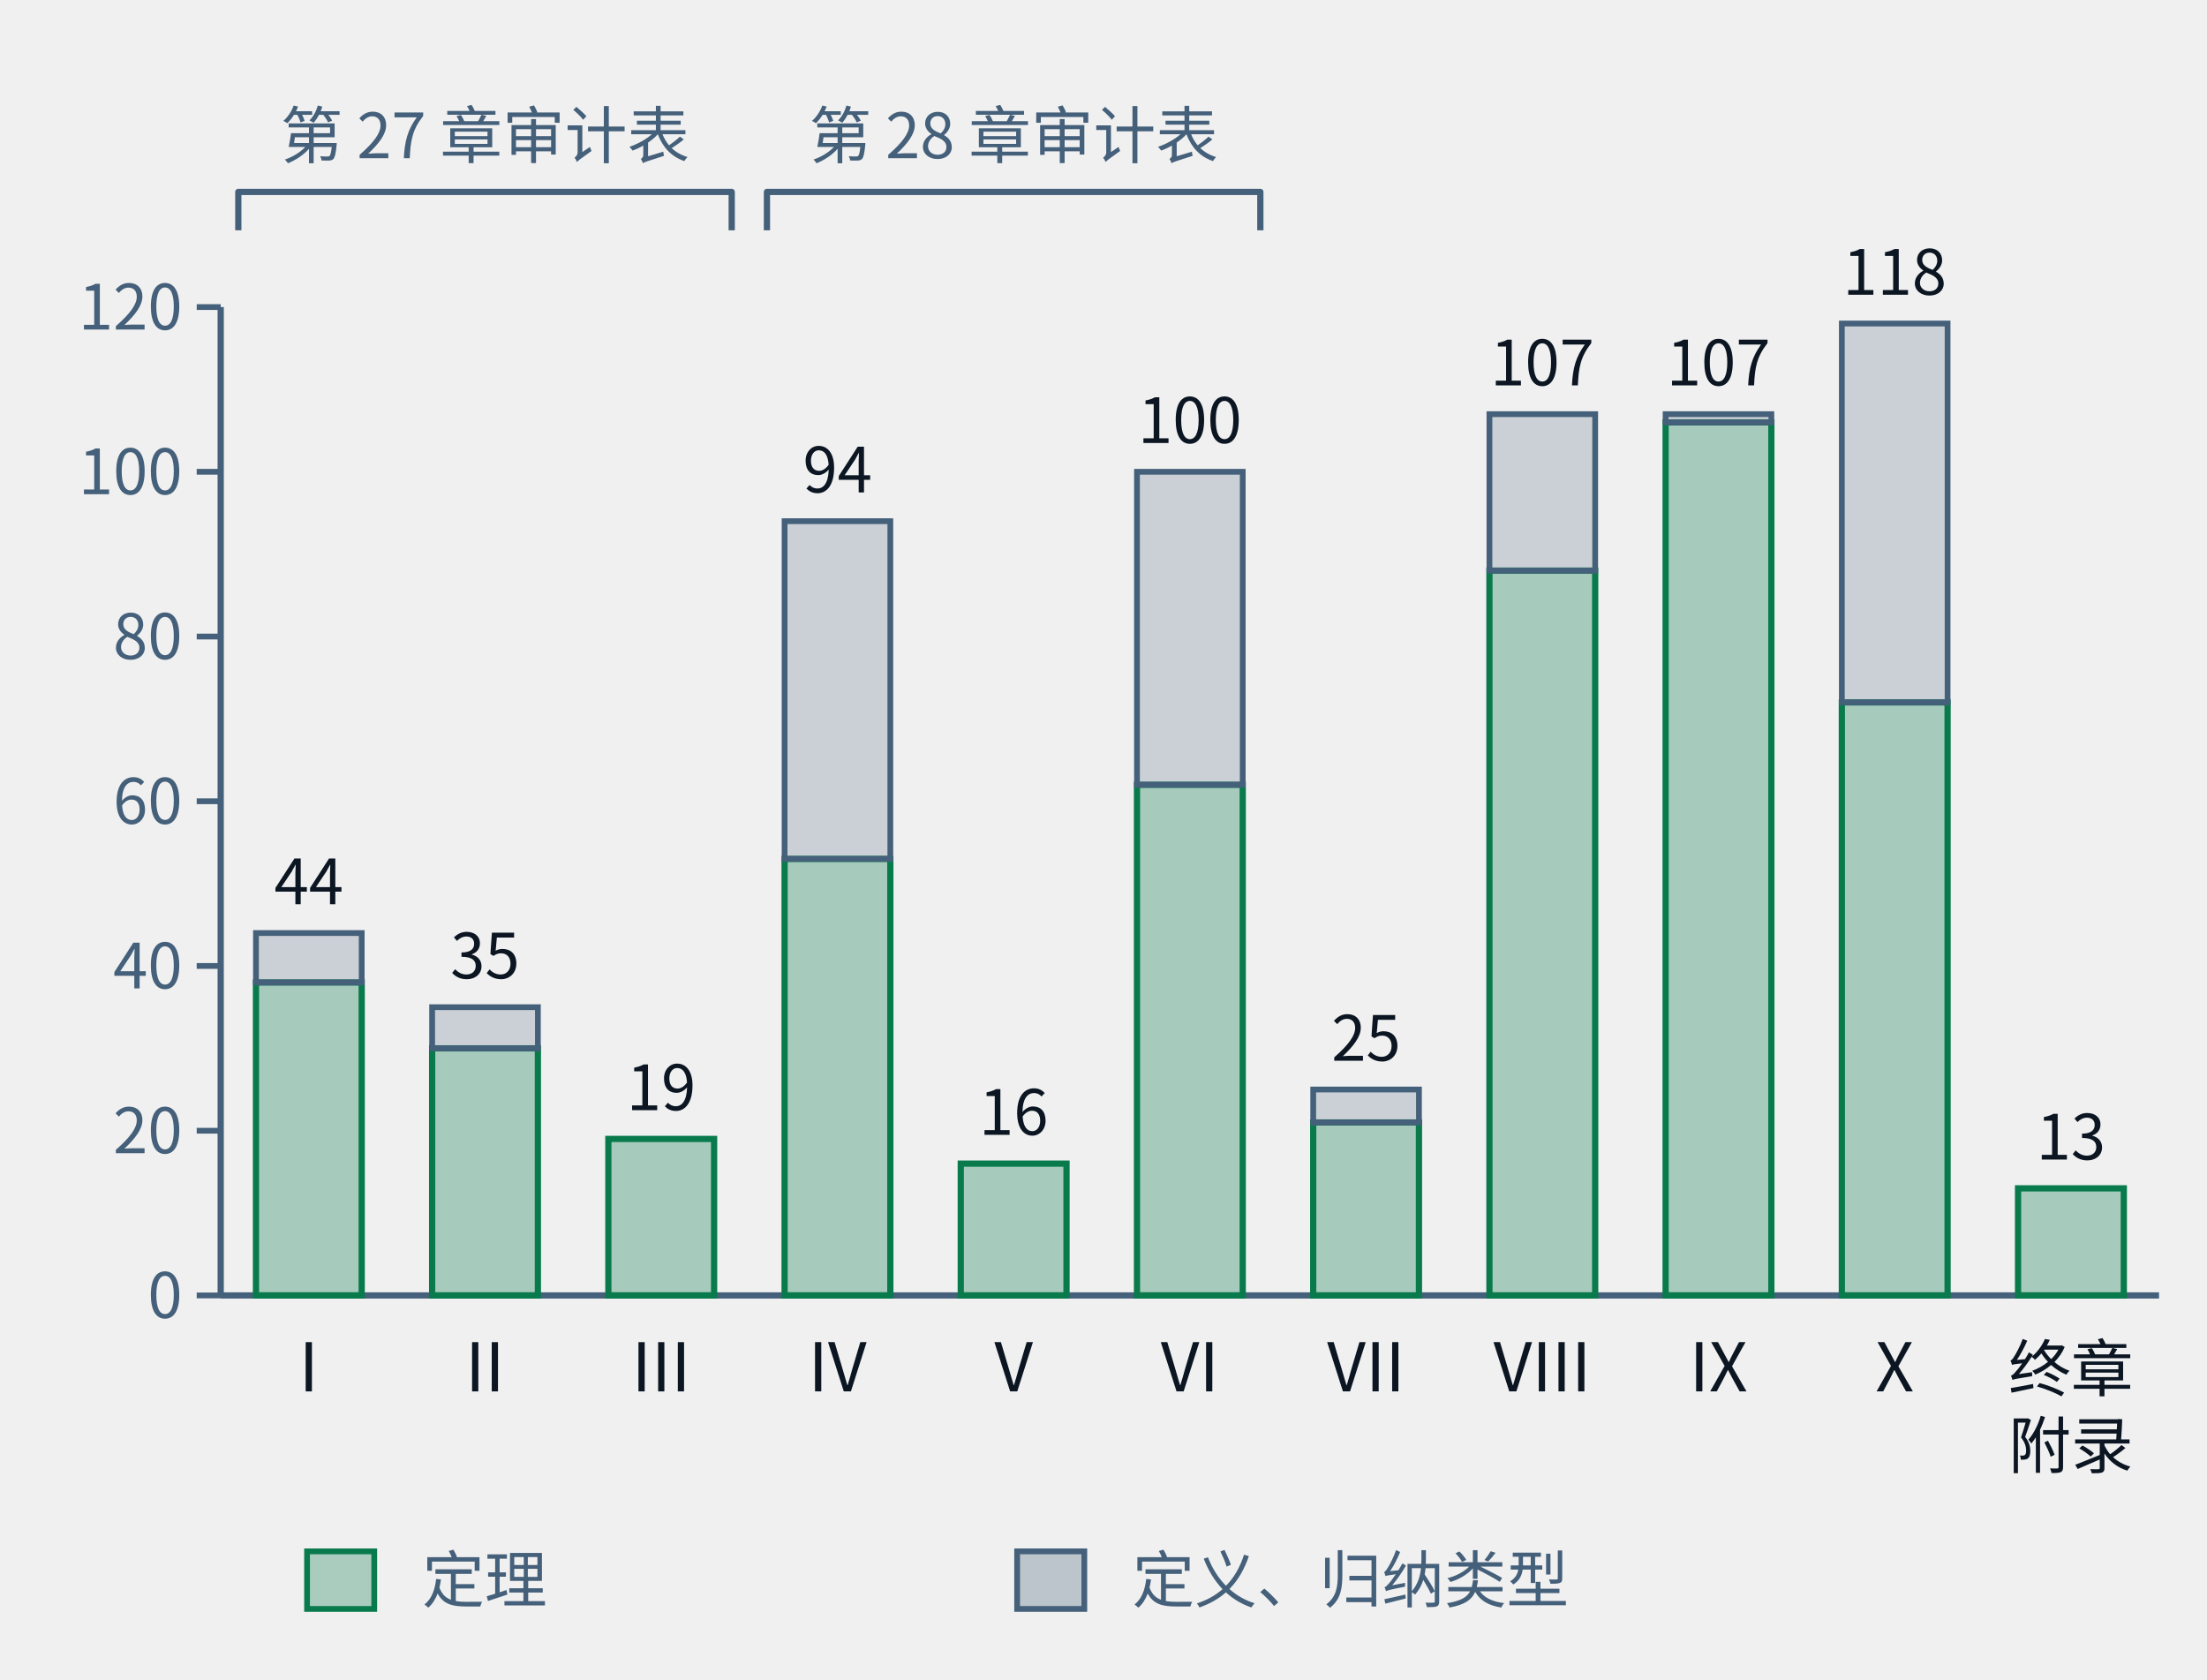
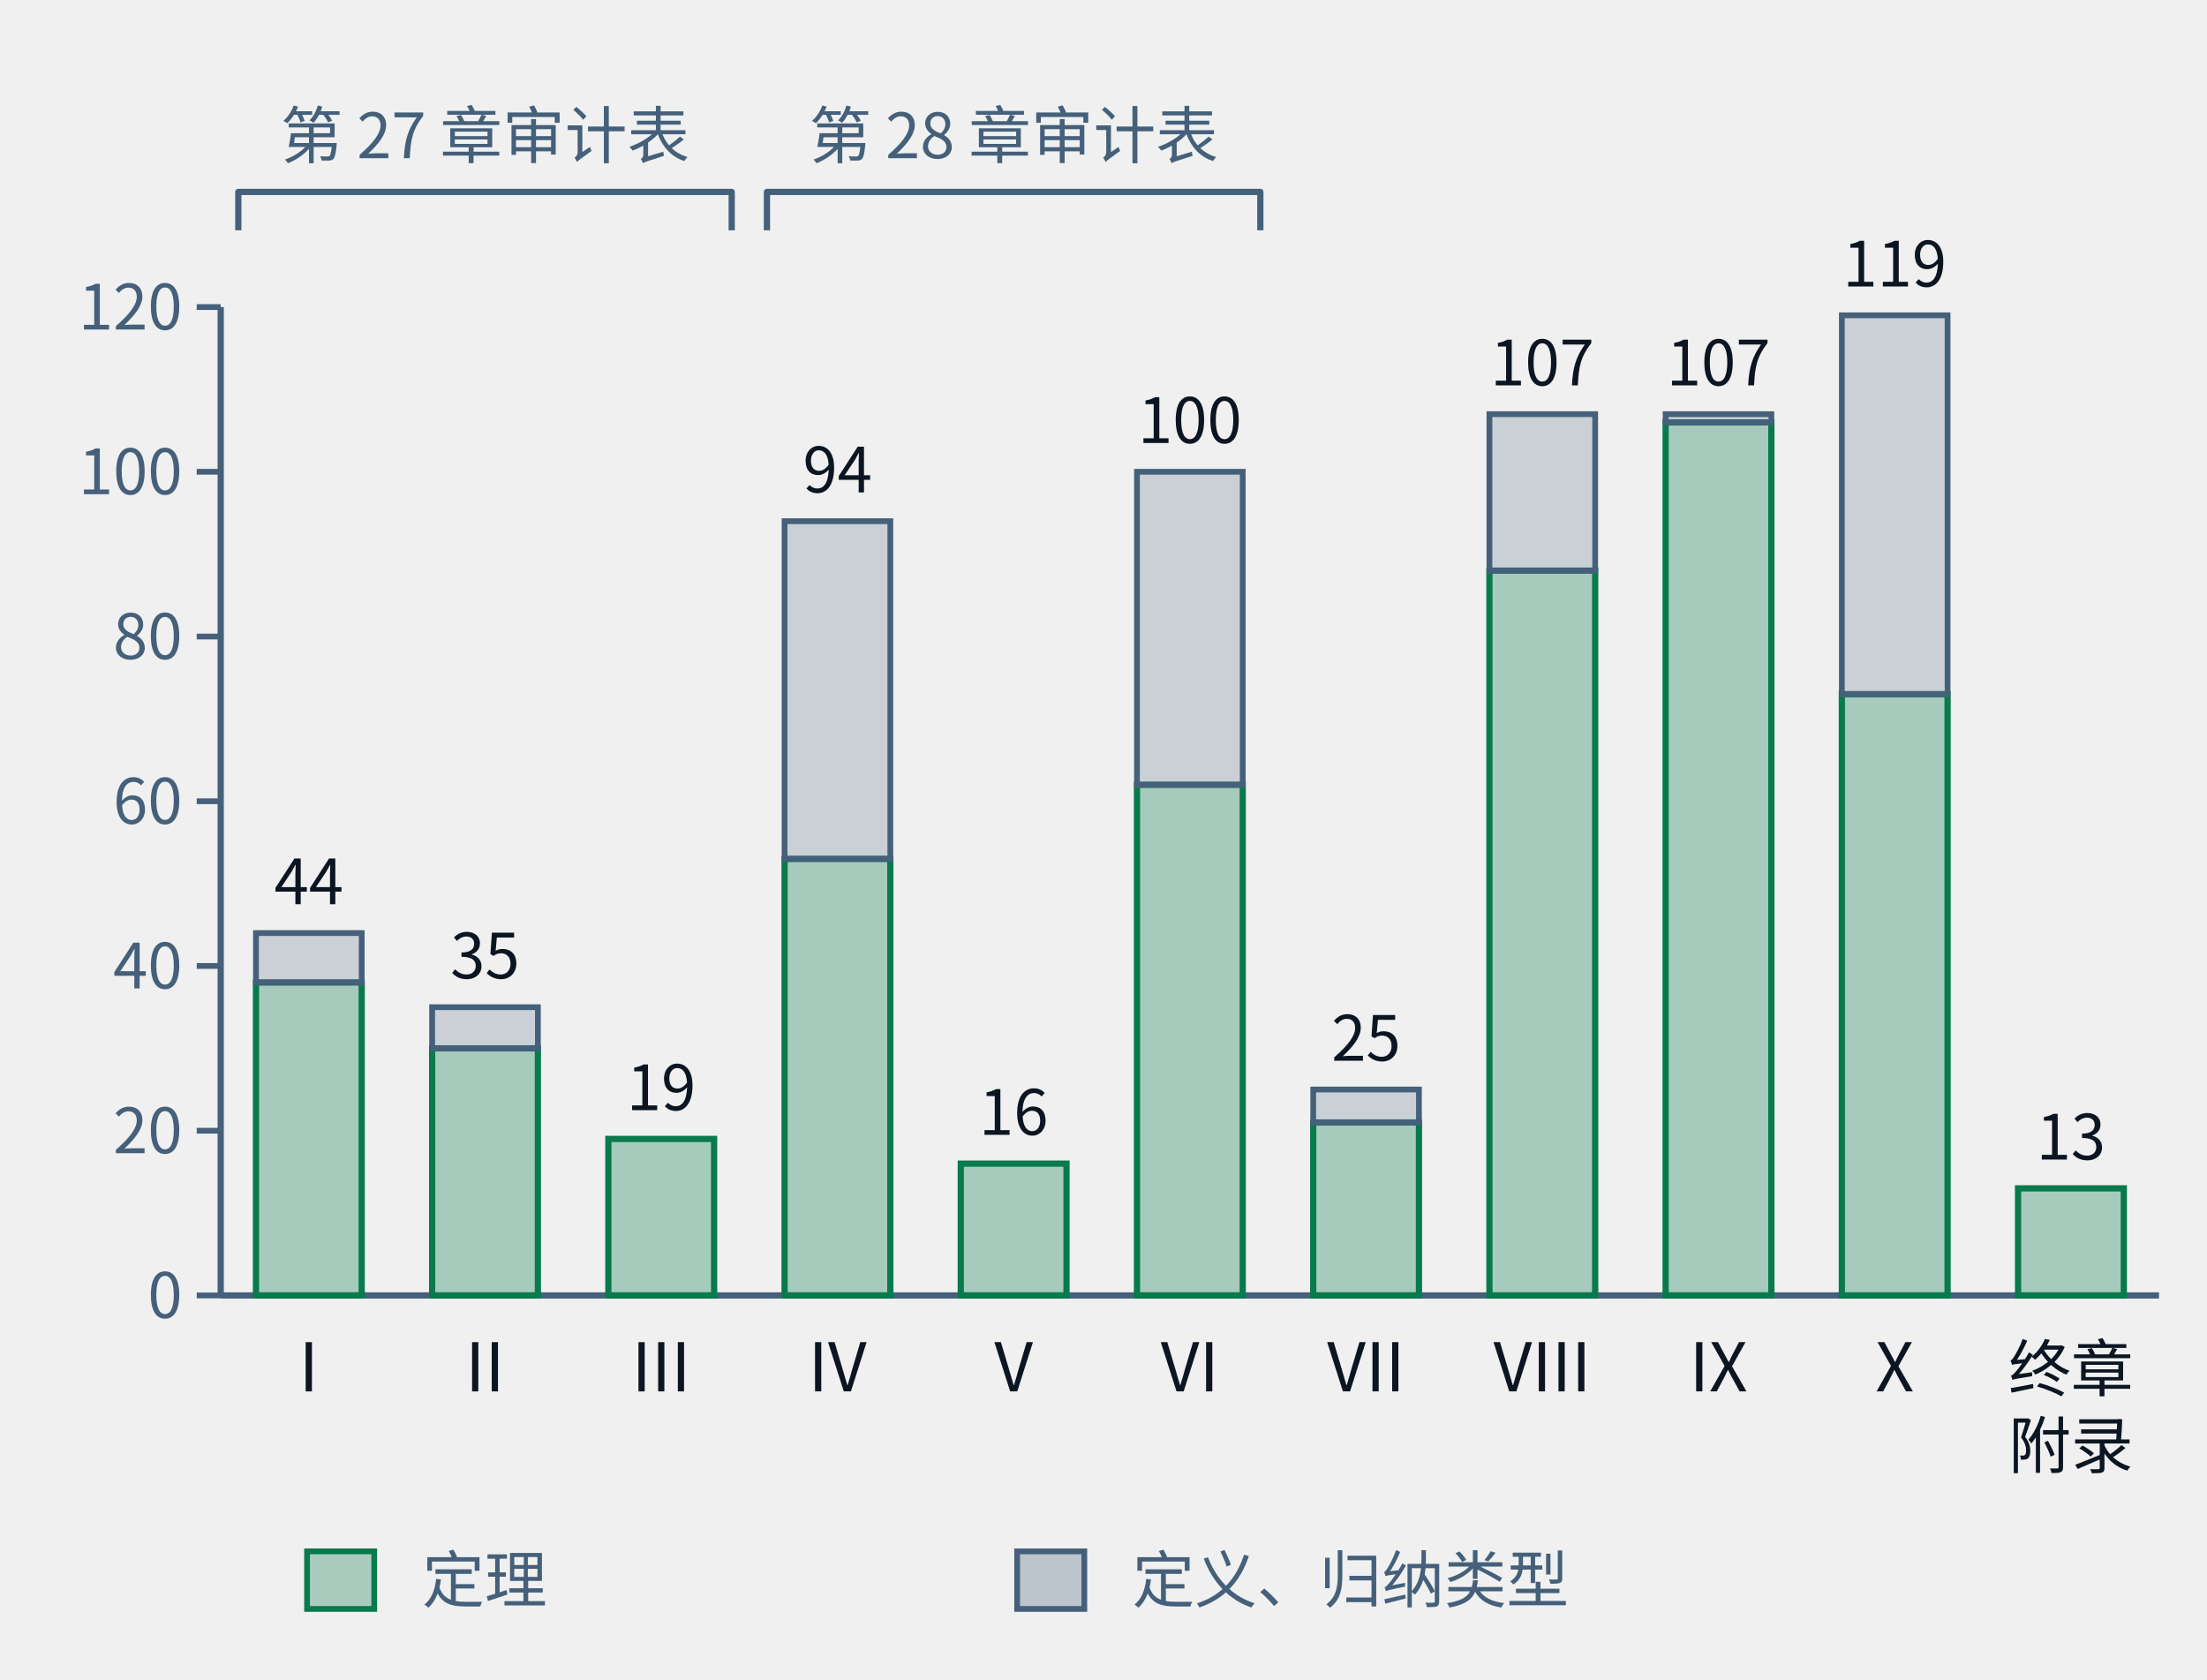
- <svg xmlns="http://www.w3.org/2000/svg" class="tr-fig" data-tr-fig="ch28-declaration-parts" data-lang="zh" viewBox="0 0 460 350" width="460" height="350" font-family="'Noto Sans SC', 'Noto Sans CJK SC', 'Source Sans 3', 'PingFang SC', 'Microsoft YaHei', system-ui, sans-serif" role="img" aria-label="柱状图。横轴是第一至第十部与“终章与附录”，柱高是该部章节用 lean= 引用的不同声明数；每根柱子下段绿色是锁文件里种类为定理的声明，上段灰色是定义与归纳类型。I：定理 38、其他 6；II：定理 30、其他 5；III：定理 19、其他 0；IV：定理 53、其他 41；V：定理 16、其他 0；VI：定理 62、其他 38；VII：定理 21、其他 4；VIII：定理 88、其他 19；IX：定理 106、其他 1；X：定理 72、其他 46；终章与附录：定理 13、其他 0。柱子上方两道括号：第一至第三部标“第二十七章审计表”，第四至第六部标“第二十八章审计表”。">
+ <svg xmlns="http://www.w3.org/2000/svg" class="tr-fig" data-tr-fig="ch28-declaration-parts" data-lang="zh" viewBox="0 0 460 350" width="460" height="350" font-family="'Noto Sans SC', 'Noto Sans CJK SC', 'Source Sans 3', 'PingFang SC', 'Microsoft YaHei', system-ui, sans-serif" role="img" aria-label="柱状图。横轴是第一至第十部与“终章与附录”，柱高是该部章节用 lean= 引用的不同声明数；每根柱子下段绿色是锁文件里种类为定理的声明，上段灰色是定义与归纳类型。I：定理 38、其他 6；II：定理 30、其他 5；III：定理 19、其他 0；IV：定理 53、其他 41；V：定理 16、其他 0；VI：定理 62、其他 38；VII：定理 21、其他 4；VIII：定理 88、其他 19；IX：定理 106、其他 1；X：定理 73、其他 46；终章与附录：定理 13、其他 0。柱子上方两道括号：第一至第三部标“第二十七章审计表”，第四至第六部标“第二十八章审计表”。">
  <style>.ts-ink{stroke:#0b1622}.tf-ink{fill:#0b1622}.ts-dim{stroke:#45607a}.tf-dim{fill:#45607a}.ts-faint{stroke:#9db3c4}.tf-faint{fill:#9db3c4}.ts-edge{stroke:#b9d0dd}.tf-edge{fill:#b9d0dd}.ts-hot{stroke:#5f9bb5}.tf-hot{fill:#5f9bb5}.ts-bg{stroke:#ffffff}.tf-bg{fill:#ffffff}.ts-panel{stroke:#eef5f9}.tf-panel{fill:#eef5f9}.ts-sheet{stroke:#f7fbfd}.tf-sheet{fill:#f7fbfd}.ts-cyan{stroke:#007c8a}.tf-cyan{fill:#007c8a}.ts-magenta{stroke:#b0128f}.tf-magenta{fill:#b0128f}.ts-amber{stroke:#946200}.tf-amber{fill:#946200}.ts-violet{stroke:#5a45c8}.tf-violet{fill:#5a45c8}.ts-ok{stroke:#087a4c}.tf-ok{fill:#087a4c}.ts-warn{stroke:#c21f3a}.tf-warn{fill:#c21f3a}.ts-blue{stroke:#1d5fd0}.tf-blue{fill:#1d5fd0}.ts-orange{stroke:#b85410}.tf-orange{fill:#b85410}.ts-sigma{stroke:#28405a}.tf-sigma{fill:#28405a}@media (prefers-color-scheme:dark){.ts-ink{stroke:#d4efff}.tf-ink{fill:#d4efff}.ts-dim{stroke:#6f8ea5}.tf-dim{fill:#6f8ea5}.ts-faint{stroke:#34506a}.tf-faint{fill:#34506a}.ts-edge{stroke:#143049}.tf-edge{fill:#143049}.ts-hot{stroke:#1f5d7c}.tf-hot{fill:#1f5d7c}.ts-bg{stroke:#03060c}.tf-bg{fill:#03060c}.ts-panel{stroke:#07101b}.tf-panel{fill:#07101b}.ts-sheet{stroke:#050c16}.tf-sheet{fill:#050c16}.ts-cyan{stroke:#19f0ff}.tf-cyan{fill:#19f0ff}.ts-magenta{stroke:#ff2fd0}.tf-magenta{fill:#ff2fd0}.ts-amber{stroke:#ffc83d}.tf-amber{fill:#ffc83d}.ts-violet{stroke:#9d8cff}.tf-violet{fill:#9d8cff}.ts-ok{stroke:#46ffb2}.tf-ok{fill:#46ffb2}.ts-warn{stroke:#ff5064}.tf-warn{fill:#ff5064}.ts-blue{stroke:#2a7bff}.tf-blue{fill:#2a7bff}.ts-orange{stroke:#ff8a3c}.tf-orange{fill:#ff8a3c}.ts-sigma{stroke:#cfe3ff}.tf-sigma{fill:#cfe3ff}}</style>
  <line x1="46" y1="64" x2="46" y2="270" class="ts-dim" stroke-width="1.3" fill="none" />
  <line x1="41" y1="270" x2="46" y2="270" class="ts-dim" stroke-width="1.2" fill="none" />
  <text class="tf-dim" x="38" y="274.68" font-size="13" text-anchor="end">0</text>
  <line x1="41" y1="235.67" x2="46" y2="235.67" class="ts-dim" stroke-width="1.2" fill="none" />
  <text class="tf-dim" x="38" y="240.35" font-size="13" text-anchor="end">20</text>
  <line x1="41" y1="201.33" x2="46" y2="201.33" class="ts-dim" stroke-width="1.2" fill="none" />
  <text class="tf-dim" x="38" y="206.01" font-size="13" text-anchor="end">40</text>
  <line x1="41" y1="167" x2="46" y2="167" class="ts-dim" stroke-width="1.2" fill="none" />
  <text class="tf-dim" x="38" y="171.68" font-size="13" text-anchor="end">60</text>
  <line x1="41" y1="132.67" x2="46" y2="132.67" class="ts-dim" stroke-width="1.2" fill="none" />
  <text class="tf-dim" x="38" y="137.35" font-size="13" text-anchor="end">80</text>
  <line x1="41" y1="98.33" x2="46" y2="98.33" class="ts-dim" stroke-width="1.2" fill="none" />
  <text class="tf-dim" x="38" y="103.01" font-size="13" text-anchor="end">100</text>
  <line x1="41" y1="64" x2="46" y2="64" class="ts-dim" stroke-width="1.2" fill="none" />
  <text class="tf-dim" x="38" y="68.68" font-size="13" text-anchor="end">120</text>
  <line x1="46" y1="270" x2="450" y2="270" class="ts-dim" stroke-width="1.3" fill="none" />
  <rect x="53.35" y="204.77" width="22.04" height="65.23" class="ts-ok tf-ok" stroke-width="1.3" fill-opacity="0.32" />
  <rect x="53.35" y="194.47" width="22.04" height="10.3" class="ts-dim tf-dim" stroke-width="1.2" fill-opacity="0.22" />
  <text class="tf-ink" x="64.36" y="188.47" font-size="13" text-anchor="middle">44</text>
  <text class="tf-ink" x="64.36" y="290" font-size="14" text-anchor="middle">I</text>
  <rect x="90.07" y="218.5" width="22.04" height="51.5" class="ts-ok tf-ok" stroke-width="1.3" fill-opacity="0.32" />
  <rect x="90.07" y="209.92" width="22.04" height="8.58" class="ts-dim tf-dim" stroke-width="1.2" fill-opacity="0.22" />
  <text class="tf-ink" x="101.09" y="203.92" font-size="13" text-anchor="middle">35</text>
  <text class="tf-ink" x="101.09" y="290" font-size="14" text-anchor="middle">II</text>
  <rect x="126.8" y="237.38" width="22.04" height="32.62" class="ts-ok tf-ok" stroke-width="1.3" fill-opacity="0.32" />
  <text class="tf-ink" x="137.82" y="231.38" font-size="13" text-anchor="middle">19</text>
  <text class="tf-ink" x="137.82" y="290" font-size="14" text-anchor="middle">III</text>
  <rect x="163.53" y="179.02" width="22.04" height="90.98" class="ts-ok tf-ok" stroke-width="1.3" fill-opacity="0.32" />
  <rect x="163.53" y="108.63" width="22.04" height="70.38" class="ts-dim tf-dim" stroke-width="1.2" fill-opacity="0.22" />
  <text class="tf-ink" x="174.55" y="102.63" font-size="13" text-anchor="middle">94</text>
  <text class="tf-ink" x="174.55" y="290" font-size="14" text-anchor="middle">IV</text>
  <rect x="200.25" y="242.53" width="22.04" height="27.47" class="ts-ok tf-ok" stroke-width="1.3" fill-opacity="0.32" />
  <text class="tf-ink" x="211.27" y="236.53" font-size="13" text-anchor="middle">16</text>
  <text class="tf-ink" x="211.27" y="290" font-size="14" text-anchor="middle">V</text>
  <rect x="236.98" y="163.57" width="22.04" height="106.43" class="ts-ok tf-ok" stroke-width="1.3" fill-opacity="0.32" />
  <rect x="236.98" y="98.33" width="22.04" height="65.23" class="ts-dim tf-dim" stroke-width="1.2" fill-opacity="0.22" />
  <text class="tf-ink" x="248" y="92.33" font-size="13" text-anchor="middle">100</text>
  <text class="tf-ink" x="248" y="290" font-size="14" text-anchor="middle">VI</text>
  <rect x="273.71" y="233.95" width="22.04" height="36.05" class="ts-ok tf-ok" stroke-width="1.3" fill-opacity="0.32" />
  <rect x="273.71" y="227.08" width="22.04" height="6.87" class="ts-dim tf-dim" stroke-width="1.2" fill-opacity="0.22" />
  <text class="tf-ink" x="284.73" y="221.08" font-size="13" text-anchor="middle">25</text>
  <text class="tf-ink" x="284.73" y="290" font-size="14" text-anchor="middle">VII</text>
  <rect x="310.44" y="118.93" width="22.04" height="151.07" class="ts-ok tf-ok" stroke-width="1.3" fill-opacity="0.32" />
  <rect x="310.44" y="86.32" width="22.04" height="32.62" class="ts-dim tf-dim" stroke-width="1.2" fill-opacity="0.22" />
  <text class="tf-ink" x="321.45" y="80.32" font-size="13" text-anchor="middle">107</text>
  <text class="tf-ink" x="321.45" y="290" font-size="14" text-anchor="middle">VIII</text>
  <rect x="347.16" y="88.03" width="22.04" height="181.97" class="ts-ok tf-ok" stroke-width="1.3" fill-opacity="0.32" />
  <rect x="347.16" y="86.32" width="22.04" height="1.72" class="ts-dim tf-dim" stroke-width="1.2" fill-opacity="0.22" />
  <text class="tf-ink" x="358.18" y="80.32" font-size="13" text-anchor="middle">107</text>
  <text class="tf-ink" x="358.18" y="290" font-size="14" text-anchor="middle">IX</text>
-   <rect x="383.89" y="146.4" width="22.04" height="123.6" class="ts-ok tf-ok" stroke-width="1.3" fill-opacity="0.32" />
-   <rect x="383.89" y="67.43" width="22.04" height="78.97" class="ts-dim tf-dim" stroke-width="1.2" fill-opacity="0.22" />
-   <text class="tf-ink" x="394.91" y="61.43" font-size="13" text-anchor="middle">118</text>
+   <rect x="383.89" y="144.68" width="22.04" height="125.32" class="ts-ok tf-ok" stroke-width="1.3" fill-opacity="0.32" />
+   <rect x="383.89" y="65.72" width="22.04" height="78.97" class="ts-dim tf-dim" stroke-width="1.2" fill-opacity="0.22" />
+   <text class="tf-ink" x="394.91" y="59.72" font-size="13" text-anchor="middle">119</text>
  <text class="tf-ink" x="394.91" y="290" font-size="14" text-anchor="middle">X</text>
  <rect x="420.62" y="247.68" width="22.04" height="22.32" class="ts-ok tf-ok" stroke-width="1.3" fill-opacity="0.32" />
  <text class="tf-ink" x="431.64" y="241.68" font-size="13" text-anchor="middle">13</text>
  <text class="tf-ink" x="431.64" y="290" font-size="13" text-anchor="middle">终章</text>
  <text class="tf-ink" x="431.64" y="306" font-size="13" text-anchor="middle">附录</text>
  <path d="M49.67 48 L49.67 40 L152.51 40 L152.51 48" class="ts-dim" stroke-width="1.3" stroke-linejoin="round" fill="none" />
  <text class="tf-dim" x="101.09" y="32.98" font-size="13" text-anchor="middle">第 27 章审计表</text>
  <path d="M159.85 48 L159.85 40 L262.69 40 L262.69 48" class="ts-dim" stroke-width="1.3" stroke-linejoin="round" fill="none" />
  <text class="tf-dim" x="211.27" y="32.98" font-size="13" text-anchor="middle">第 28 章审计表</text>
  <rect x="64" y="323.34" width="14" height="12" class="ts-ok tf-ok" stroke-width="1.2" fill-opacity="0.3" />
  <text class="tf-dim" x="88" y="334" font-size="13">定理</text>
  <rect x="212" y="323.34" width="14" height="12" class="ts-dim tf-dim" stroke-width="1.2" fill-opacity="0.3" />
  <text class="tf-dim" x="236" y="334" font-size="13">定义、归纳类型</text>
</svg>
